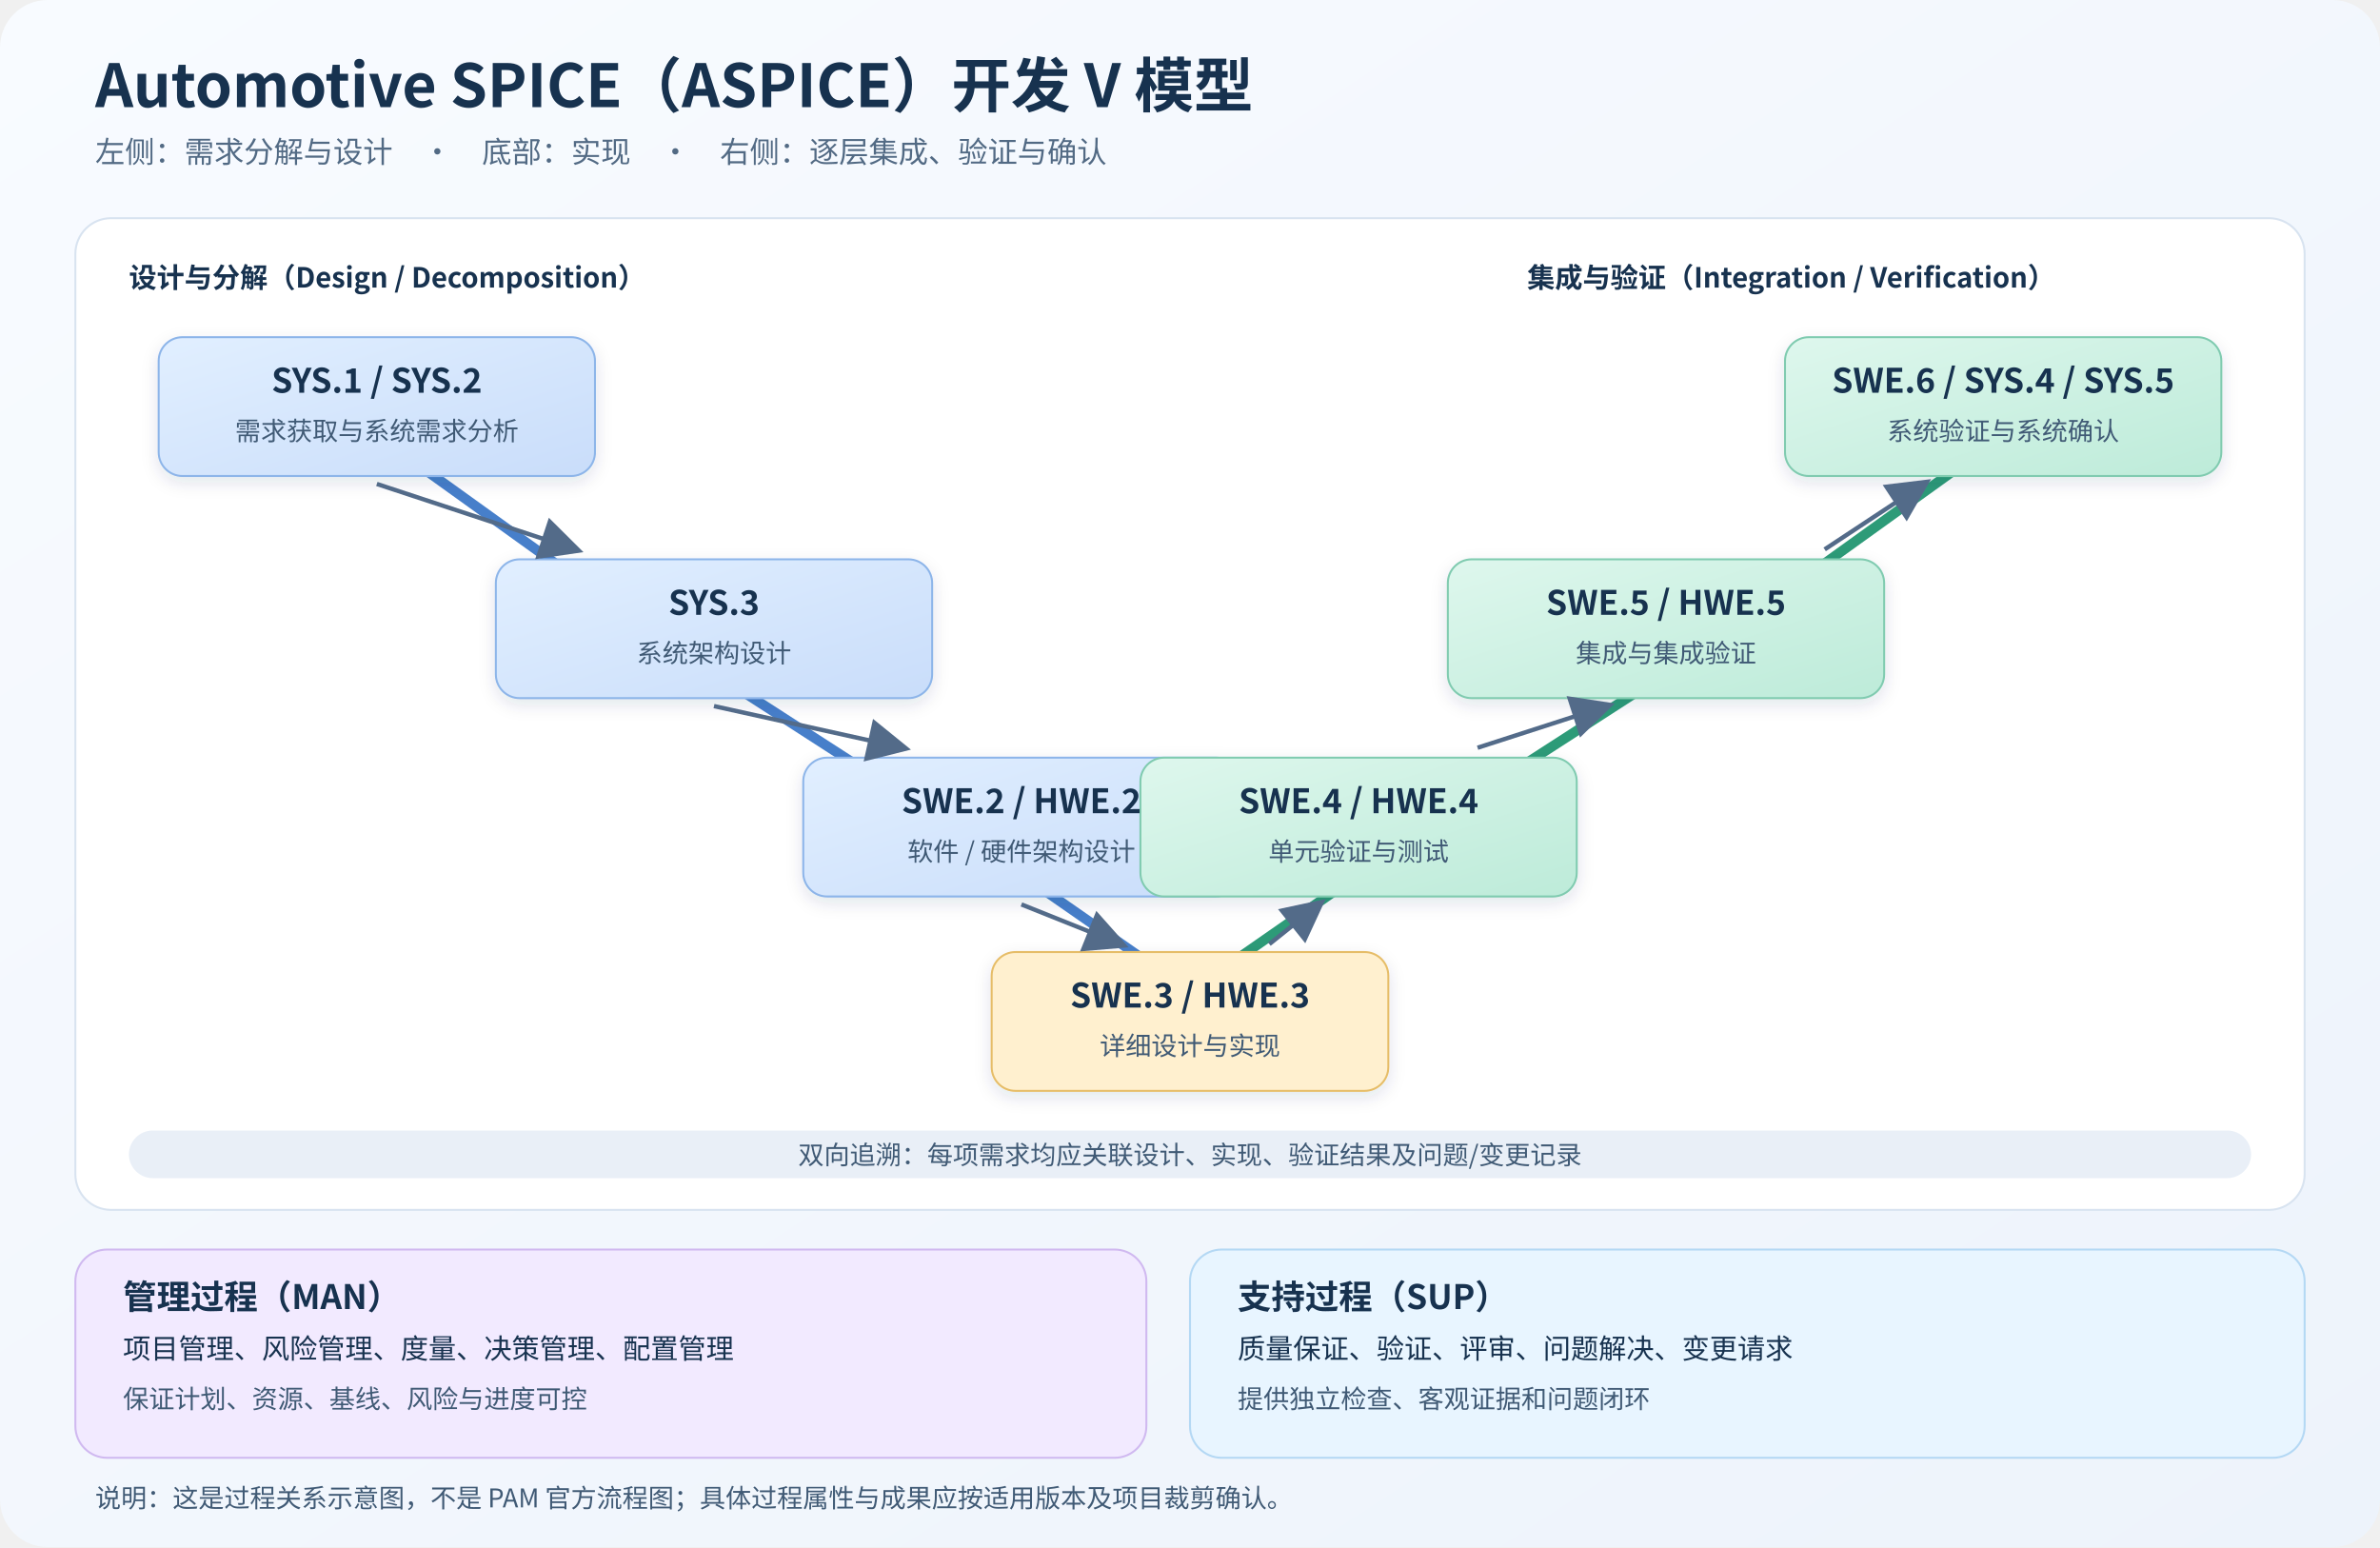
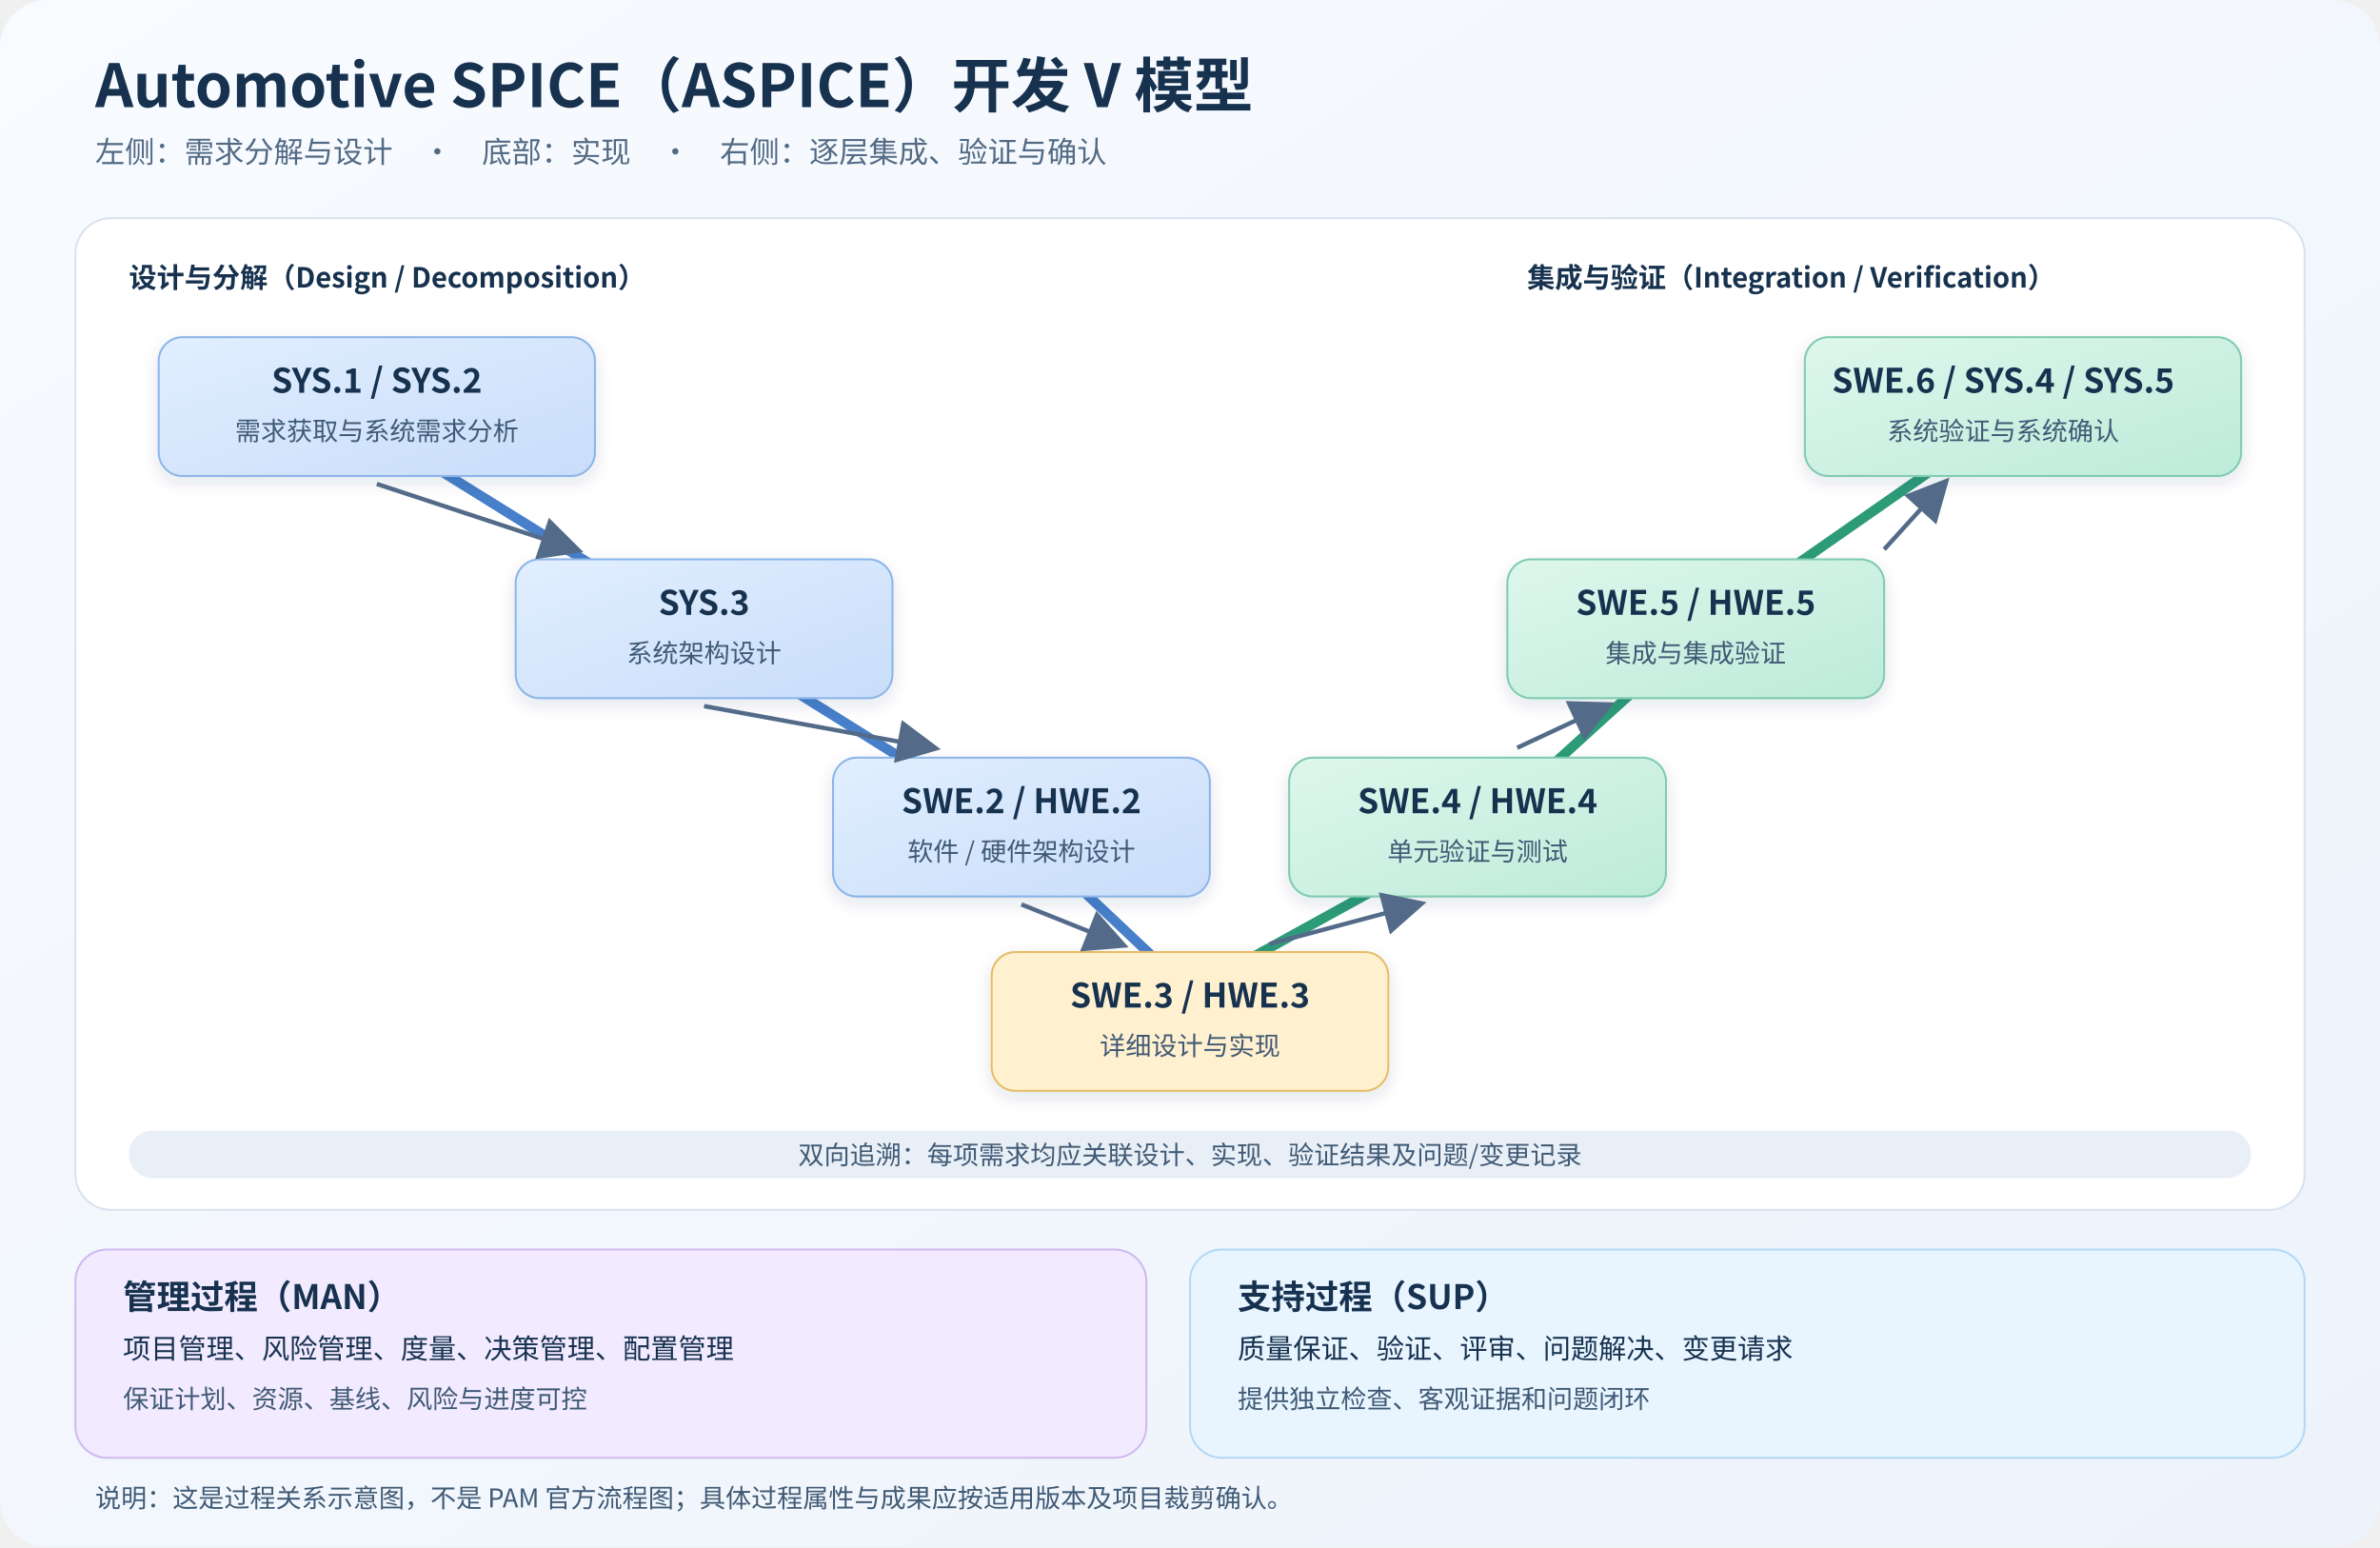
<svg xmlns="http://www.w3.org/2000/svg" width="1200" height="780" viewBox="0 0 1200 780" role="img" aria-labelledby="title desc">
  <defs>
    <linearGradient id="bg" x1="0" y1="0" x2="1" y2="1">
      <stop offset="0" stop-color="#f8fbff" />
      <stop offset="1" stop-color="#edf3fb" />
    </linearGradient>
    <linearGradient id="blue" x1="0" y1="0" x2="1" y2="1">
      <stop offset="0" stop-color="#e1efff" />
      <stop offset="1" stop-color="#c9ddfa" />
    </linearGradient>
    <linearGradient id="green" x1="0" y1="0" x2="1" y2="1">
      <stop offset="0" stop-color="#def7ed" />
      <stop offset="1" stop-color="#bdebd9" />
    </linearGradient>
    <filter id="shadow" x="-15%" y="-15%" width="130%" height="140%">
      <feDropShadow dx="0" dy="3" stdDeviation="4" flood-color="#27405f" flood-opacity=".12" />
    </filter>
    <marker id="arrow" markerWidth="10" markerHeight="10" refX="8" refY="5" orient="auto">
      <path d="M0,0 L10,5 L0,10 z" fill="#536b89" />
    </marker>
    <style>
      text{font-family:"Microsoft YaHei","Noto Sans CJK SC",Arial,sans-serif;fill:#17324f}
      .h1{font-size:30px;font-weight:700}.sub{font-size:15px;fill:#526a84}
      .boxTitle{font-size:17px;font-weight:700}.small{font-size:13px;fill:#405a75}
      .pill{font-size:14px;font-weight:700}.note{font-size:14px}
    </style>
  </defs>
  <rect width="1200" height="780" rx="24" fill="url(#bg)" />
  <text x="48" y="54" class="h1">Automotive SPICE（ASPICE）开发 V 模型</text>
  <text x="48" y="82" class="sub">左侧：需求分解与设计　·　底部：实现　·　右侧：逐层集成、验证与确认</text>
  <rect x="38" y="110" width="1124" height="500" rx="18" fill="#ffffff" stroke="#d8e3f0" />
  <text x="65" y="145" class="pill" fill="#2862a6">设计与分解（Design / Decomposition）</text>
  <text x="770" y="145" class="pill" fill="#18775c">集成与验证（Integration / Verification）</text>
-   <path d="M170 205 L330 320 L485 420 L600 500 L715 420 L870 320 L1030 205" fill="none" stroke="#9aadc3" stroke-width="4" stroke-linecap="round" stroke-linejoin="round" />
-   <path d="M170 205 L330 320 L485 420 L600 500" fill="none" stroke="#477fca" stroke-width="5" stroke-linecap="round" />
-   <path d="M600 500 L715 420 L870 320 L1030 205" fill="none" stroke="#2d9b78" stroke-width="5" stroke-linecap="round" />
+   <path d="M170 205 L355 320 L515 420 L600 500 L745 420 L855 320 L1020 205" fill="none" stroke="#9aadc3" stroke-width="4" stroke-linecap="round" stroke-linejoin="round" />
+   <path d="M170 205 L355 320 L515 420 L600 500" fill="none" stroke="#477fca" stroke-width="5" stroke-linecap="round" />
+   <path d="M600 500 L745 420 L855 320 L1020 205" fill="none" stroke="#2d9b78" stroke-width="5" stroke-linecap="round" />
  <g filter="url(#shadow)">
    <rect x="80" y="170" width="220" height="70" rx="12" fill="url(#blue)" stroke="#8db5e9" />
-     <rect x="250" y="282" width="220" height="70" rx="12" fill="url(#blue)" stroke="#8db5e9" />
-     <rect x="405" y="382" width="220" height="70" rx="12" fill="url(#blue)" stroke="#8db5e9" />
+     <rect x="260" y="282" width="190" height="70" rx="12" fill="url(#blue)" stroke="#8db5e9" />
+     <rect x="420" y="382" width="190" height="70" rx="12" fill="url(#blue)" stroke="#8db5e9" />
    <rect x="500" y="480" width="200" height="70" rx="12" fill="#fff0cf" stroke="#e6bd68" />
-     <rect x="575" y="382" width="220" height="70" rx="12" fill="url(#green)" stroke="#80cbb0" />
-     <rect x="730" y="282" width="220" height="70" rx="12" fill="url(#green)" stroke="#80cbb0" />
-     <rect x="900" y="170" width="220" height="70" rx="12" fill="url(#green)" stroke="#80cbb0" />
+     <rect x="650" y="382" width="190" height="70" rx="12" fill="url(#green)" stroke="#80cbb0" />
+     <rect x="760" y="282" width="190" height="70" rx="12" fill="url(#green)" stroke="#80cbb0" />
+     <rect x="910" y="170" width="220" height="70" rx="12" fill="url(#green)" stroke="#80cbb0" />
  </g>
  <g text-anchor="middle">
    <text x="190" y="198" class="boxTitle">SYS.1 / SYS.2</text>
    <text x="190" y="222" class="small">需求获取与系统需求分析</text>
-     <text x="360" y="310" class="boxTitle">SYS.3</text>
-     <text x="360" y="334" class="small">系统架构设计</text>
+     <text x="355" y="310" class="boxTitle">SYS.3</text>
+     <text x="355" y="334" class="small">系统架构设计</text>
    <text x="515" y="410" class="boxTitle">SWE.2 / HWE.2</text>
    <text x="515" y="434" class="small">软件 / 硬件架构设计</text>
    <text x="600" y="508" class="boxTitle">SWE.3 / HWE.3</text>
    <text x="600" y="532" class="small">详细设计与实现</text>
-     <text x="685" y="410" class="boxTitle">SWE.4 / HWE.4</text>
-     <text x="685" y="434" class="small">单元验证与测试</text>
-     <text x="840" y="310" class="boxTitle">SWE.5 / HWE.5</text>
-     <text x="840" y="334" class="small">集成与集成验证</text>
+     <text x="745" y="410" class="boxTitle">SWE.4 / HWE.4</text>
+     <text x="745" y="434" class="small">单元验证与测试</text>
+     <text x="855" y="310" class="boxTitle">SWE.5 / HWE.5</text>
+     <text x="855" y="334" class="small">集成与集成验证</text>
    <text x="1010" y="198" class="boxTitle">SWE.6 / SYS.4 / SYS.5</text>
    <text x="1010" y="222" class="small">系统验证与系统确认</text>
  </g>
  <g fill="none" stroke="#536b89" stroke-width="2.2" marker-end="url(#arrow)">
    <path d="M190 244 L290 277" />
-     <path d="M360 356 L455 377" />
+     <path d="M355 356 L470 377" />
    <path d="M515 456 L565 476" />
-     <path d="M640 476 L665 456" />
-     <path d="M745 377 L810 356" />
-     <path d="M920 277 L970 244" />
+     <path d="M640 476 L715 456" />
+     <path d="M765 377 L810 356" />
+     <path d="M950 277 L980 244" />
  </g>
  <rect x="65" y="570" width="1070" height="24" rx="12" fill="#e9eff7" />
  <text x="600" y="587" text-anchor="middle" class="small">双向追溯：每项需求均应关联设计、实现、验证结果及问题/变更记录</text>
  <rect x="38" y="630" width="540" height="105" rx="16" fill="#f2eaff" stroke="#d0b9f0" />
  <text x="62" y="660" class="boxTitle">管理过程（MAN）</text>
  <text x="62" y="685" class="note">项目管理、风险管理、度量、决策管理、配置管理</text>
  <text x="62" y="710" class="small">保证计划、资源、基线、风险与进度可控</text>
  <rect x="600" y="630" width="562" height="105" rx="16" fill="#e8f5ff" stroke="#b4d8f4" />
  <text x="624" y="660" class="boxTitle">支持过程（SUP）</text>
  <text x="624" y="685" class="note">质量保证、验证、评审、问题解决、变更请求</text>
  <text x="624" y="710" class="small">提供独立检查、客观证据和问题闭环</text>
  <text x="48" y="760" class="small">说明：这是过程关系示意图，不是 PAM 官方流程图；具体过程属性与成果应按适用版本及项目裁剪确认。</text>
</svg>
